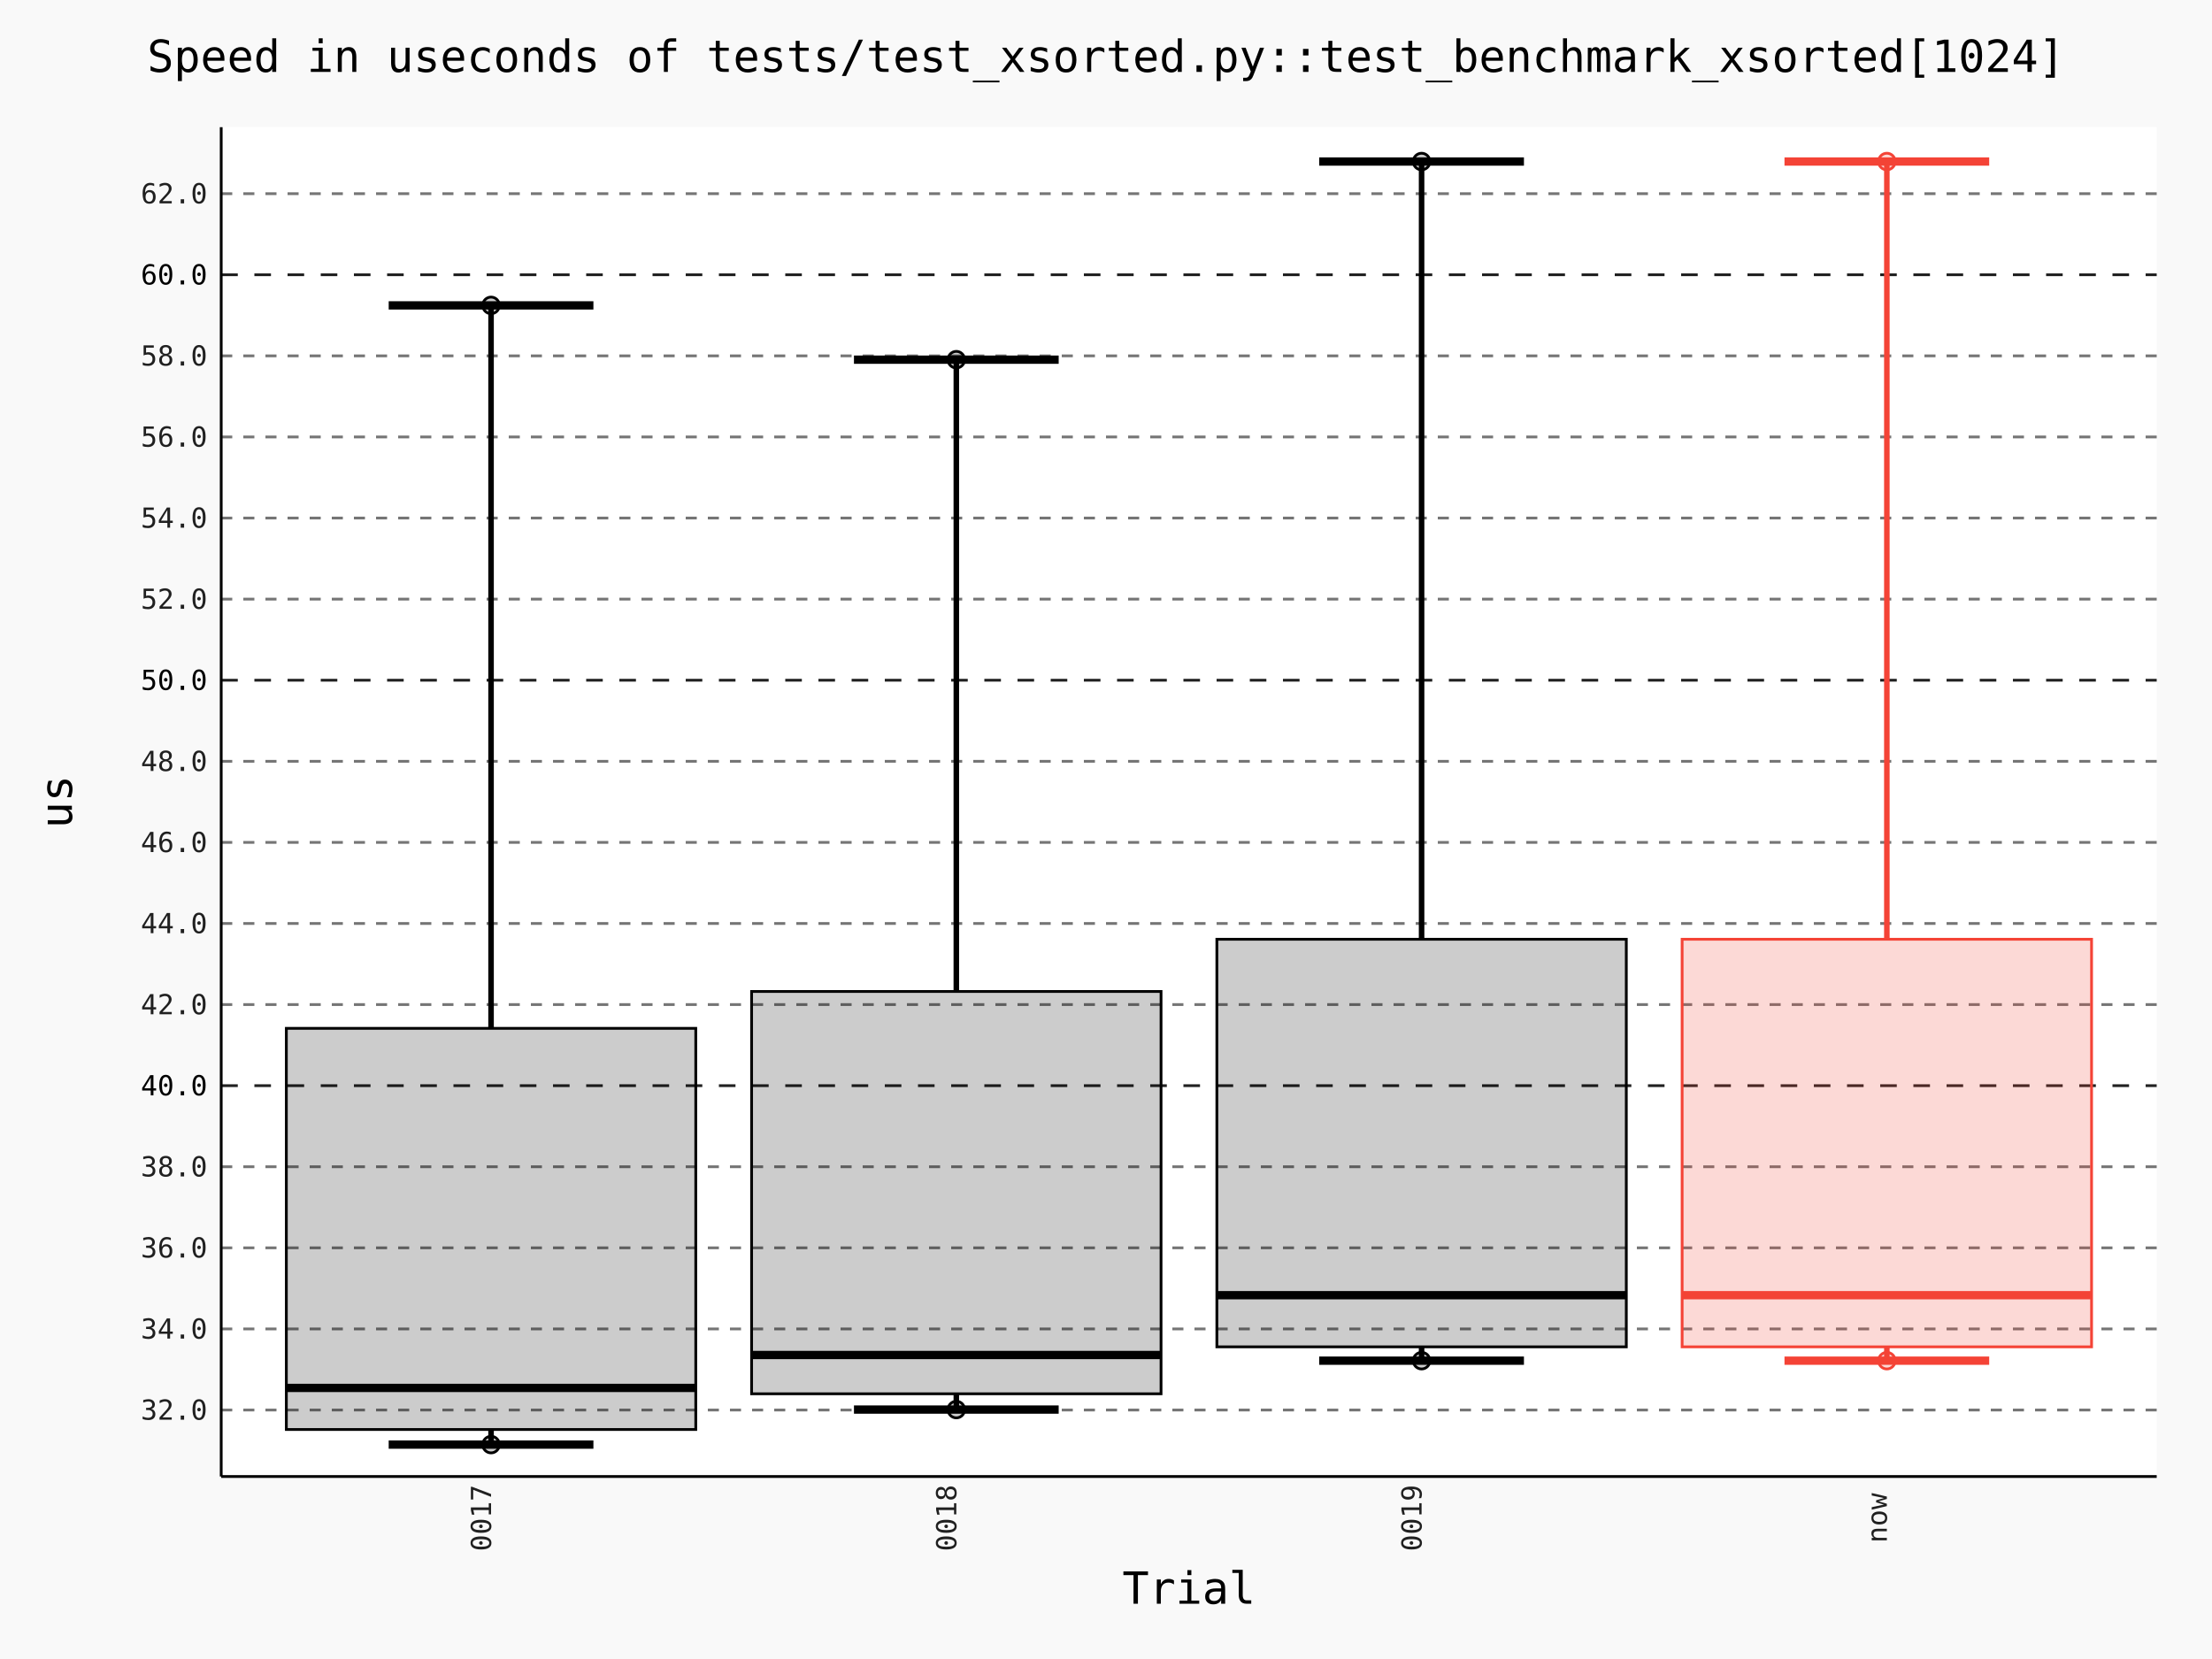
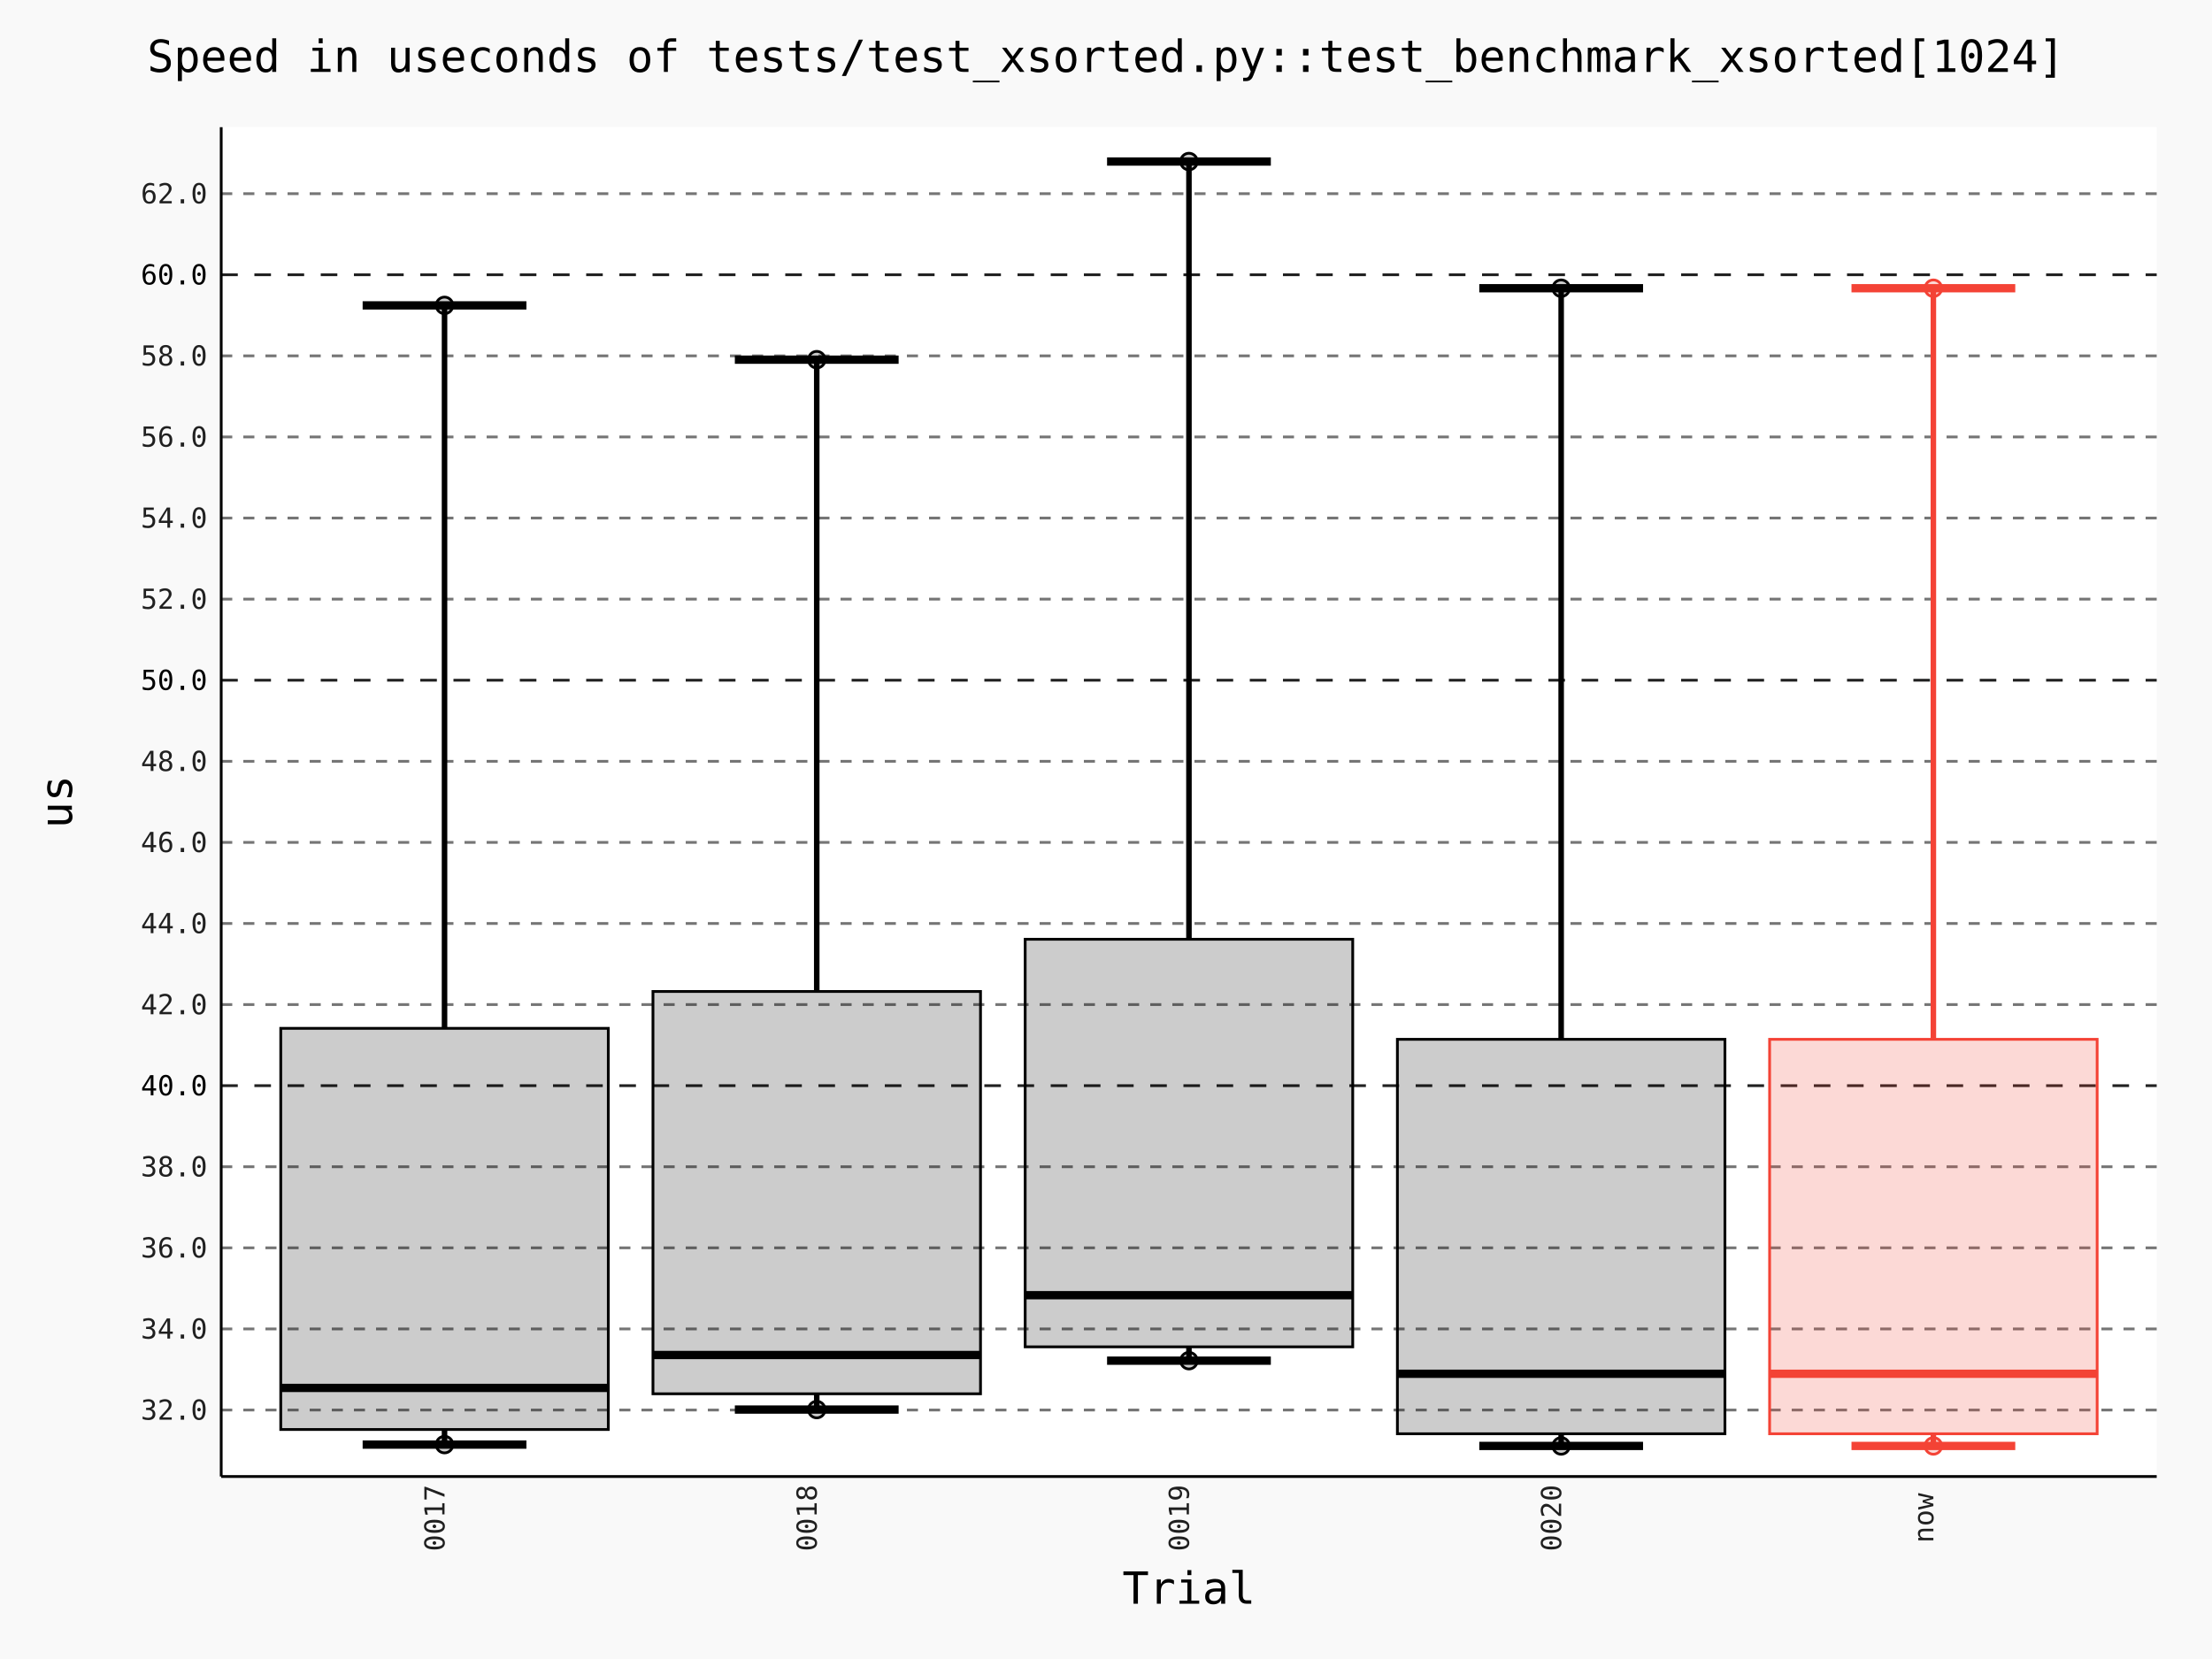
- <svg xmlns="http://www.w3.org/2000/svg" class="pygal-chart" id="chart-87fe8c8d-9054-4e6f-976f-c4b270425ce3" viewBox="0 0 800 600">
+ <svg xmlns="http://www.w3.org/2000/svg" class="pygal-chart" id="chart-a3f8bfe0-645d-40d6-a7f2-8dcccdf21d77" viewBox="0 0 800 600">
  <defs>
-     <style type="text/css">#chart-87fe8c8d-9054-4e6f-976f-c4b270425ce3{-webkit-user-select:none;-webkit-font-smoothing:antialiased;font-family:Consolas,"Deja Vu Sans Mono","Bitstream Vera Sans Mono","Courier New",monospace}#chart-87fe8c8d-9054-4e6f-976f-c4b270425ce3 .title{font-family:Consolas,"Deja Vu Sans Mono","Bitstream Vera Sans Mono","Courier New",monospace;font-size:16px}#chart-87fe8c8d-9054-4e6f-976f-c4b270425ce3 .legends .legend text{font-family:Consolas,"Deja Vu Sans Mono","Bitstream Vera Sans Mono","Courier New",monospace;font-size:14px}#chart-87fe8c8d-9054-4e6f-976f-c4b270425ce3 .axis text{font-family:Consolas,"Deja Vu Sans Mono","Bitstream Vera Sans Mono","Courier New",monospace;font-size:10px}#chart-87fe8c8d-9054-4e6f-976f-c4b270425ce3 .axis text.major{font-family:Consolas,"Deja Vu Sans Mono","Bitstream Vera Sans Mono","Courier New",monospace;font-size:10px}#chart-87fe8c8d-9054-4e6f-976f-c4b270425ce3 .series text{font-family:Consolas,"Deja Vu Sans Mono","Bitstream Vera Sans Mono","Courier New",monospace;font-size:8px}#chart-87fe8c8d-9054-4e6f-976f-c4b270425ce3 .tooltip{font-family:Consolas,"Deja Vu Sans Mono","Bitstream Vera Sans Mono","Courier New",monospace;font-size:14px}#chart-87fe8c8d-9054-4e6f-976f-c4b270425ce3 text.no_data{font-family:Consolas,"Deja Vu Sans Mono","Bitstream Vera Sans Mono","Courier New",monospace;font-size:64px}
- #chart-87fe8c8d-9054-4e6f-976f-c4b270425ce3{background-color:rgba(249,249,249,1)}#chart-87fe8c8d-9054-4e6f-976f-c4b270425ce3 path,#chart-87fe8c8d-9054-4e6f-976f-c4b270425ce3 line,#chart-87fe8c8d-9054-4e6f-976f-c4b270425ce3 rect,#chart-87fe8c8d-9054-4e6f-976f-c4b270425ce3 circle{-webkit-transition:150ms;-moz-transition:150ms;transition:150ms}#chart-87fe8c8d-9054-4e6f-976f-c4b270425ce3 .graph &gt; .background{fill:rgba(249,249,249,1)}#chart-87fe8c8d-9054-4e6f-976f-c4b270425ce3 .plot &gt; .background{fill:rgba(255,255,255,1)}#chart-87fe8c8d-9054-4e6f-976f-c4b270425ce3 .graph{fill:rgba(0,0,0,.87)}#chart-87fe8c8d-9054-4e6f-976f-c4b270425ce3 text.no_data{fill:rgba(0,0,0,1)}#chart-87fe8c8d-9054-4e6f-976f-c4b270425ce3 .title{fill:rgba(0,0,0,1)}#chart-87fe8c8d-9054-4e6f-976f-c4b270425ce3 .legends .legend text{fill:rgba(0,0,0,.87)}#chart-87fe8c8d-9054-4e6f-976f-c4b270425ce3 .legends .legend:hover text{fill:rgba(0,0,0,1)}#chart-87fe8c8d-9054-4e6f-976f-c4b270425ce3 .axis .line{stroke:rgba(0,0,0,1)}#chart-87fe8c8d-9054-4e6f-976f-c4b270425ce3 .axis .guide.line{stroke:rgba(0,0,0,.54)}#chart-87fe8c8d-9054-4e6f-976f-c4b270425ce3 .axis .major.line{stroke:rgba(0,0,0,.87)}#chart-87fe8c8d-9054-4e6f-976f-c4b270425ce3 .axis text.major{fill:rgba(0,0,0,1)}#chart-87fe8c8d-9054-4e6f-976f-c4b270425ce3 .axis.y .guides:hover .guide.line,#chart-87fe8c8d-9054-4e6f-976f-c4b270425ce3 .line-graph .axis.x .guides:hover .guide.line,#chart-87fe8c8d-9054-4e6f-976f-c4b270425ce3 .stackedline-graph .axis.x .guides:hover .guide.line,#chart-87fe8c8d-9054-4e6f-976f-c4b270425ce3 .xy-graph .axis.x .guides:hover .guide.line{stroke:rgba(0,0,0,1)}#chart-87fe8c8d-9054-4e6f-976f-c4b270425ce3 .axis .guides:hover text{fill:rgba(0,0,0,1)}#chart-87fe8c8d-9054-4e6f-976f-c4b270425ce3 .reactive{fill-opacity:.7}#chart-87fe8c8d-9054-4e6f-976f-c4b270425ce3 .reactive.active,#chart-87fe8c8d-9054-4e6f-976f-c4b270425ce3 .active .reactive{fill-opacity:.8;stroke-width:4}#chart-87fe8c8d-9054-4e6f-976f-c4b270425ce3 .series text{fill:rgba(0,0,0,1)}#chart-87fe8c8d-9054-4e6f-976f-c4b270425ce3 .tooltip rect{fill:rgba(255,255,255,1);stroke:rgba(0,0,0,1);-webkit-transition:opacity 150ms;-moz-transition:opacity 150ms;transition:opacity 150ms}#chart-87fe8c8d-9054-4e6f-976f-c4b270425ce3 .tooltip .label{fill:rgba(0,0,0,.87)}#chart-87fe8c8d-9054-4e6f-976f-c4b270425ce3 .tooltip .label{fill:rgba(0,0,0,.87)}#chart-87fe8c8d-9054-4e6f-976f-c4b270425ce3 .tooltip .legend{font-size:.8em;fill:rgba(0,0,0,.54)}#chart-87fe8c8d-9054-4e6f-976f-c4b270425ce3 .tooltip .x_label{font-size:.6em;fill:rgba(0,0,0,1)}#chart-87fe8c8d-9054-4e6f-976f-c4b270425ce3 .tooltip .value{font-size:1.5em}#chart-87fe8c8d-9054-4e6f-976f-c4b270425ce3 .map-element{fill:rgba(0,0,0,.87);stroke:rgba(0,0,0,.54) !important;opacity:.9;stroke-width:3;-webkit-transition:opacity 150ms;-moz-transition:opacity 150ms;transition:opacity 150ms}#chart-87fe8c8d-9054-4e6f-976f-c4b270425ce3 .map-element:hover{opacity:1;stroke-width:10}#chart-87fe8c8d-9054-4e6f-976f-c4b270425ce3 .color-0,#chart-87fe8c8d-9054-4e6f-976f-c4b270425ce3 .color-0 a:visited{stroke:#000000;fill:#000000}#chart-87fe8c8d-9054-4e6f-976f-c4b270425ce3 .color-1,#chart-87fe8c8d-9054-4e6f-976f-c4b270425ce3 .color-1 a:visited{stroke:#000000;fill:#000000}#chart-87fe8c8d-9054-4e6f-976f-c4b270425ce3 .color-2,#chart-87fe8c8d-9054-4e6f-976f-c4b270425ce3 .color-2 a:visited{stroke:#000000;fill:#000000}#chart-87fe8c8d-9054-4e6f-976f-c4b270425ce3 .color-3,#chart-87fe8c8d-9054-4e6f-976f-c4b270425ce3 .color-3 a:visited{stroke:#F44336;fill:#F44336}#chart-87fe8c8d-9054-4e6f-976f-c4b270425ce3 .text-overlay .color-0 text{fill:white}#chart-87fe8c8d-9054-4e6f-976f-c4b270425ce3 .text-overlay .color-1 text{fill:white}#chart-87fe8c8d-9054-4e6f-976f-c4b270425ce3 .text-overlay .color-2 text{fill:white}#chart-87fe8c8d-9054-4e6f-976f-c4b270425ce3 .text-overlay .color-3 text{fill:black}
- #chart-87fe8c8d-9054-4e6f-976f-c4b270425ce3 text.no_data{text-anchor:middle}#chart-87fe8c8d-9054-4e6f-976f-c4b270425ce3 .guide.line{fill-opacity:0}#chart-87fe8c8d-9054-4e6f-976f-c4b270425ce3 .centered{text-anchor:middle}#chart-87fe8c8d-9054-4e6f-976f-c4b270425ce3 .title{text-anchor:middle}#chart-87fe8c8d-9054-4e6f-976f-c4b270425ce3 .legends .legend text{fill-opacity:1}#chart-87fe8c8d-9054-4e6f-976f-c4b270425ce3 .axis.x text{text-anchor:middle}#chart-87fe8c8d-9054-4e6f-976f-c4b270425ce3 .axis.x:not(.web) text[transform]{text-anchor:start}#chart-87fe8c8d-9054-4e6f-976f-c4b270425ce3 .axis.y text{text-anchor:end}#chart-87fe8c8d-9054-4e6f-976f-c4b270425ce3 .axis.y2 text{text-anchor:start}#chart-87fe8c8d-9054-4e6f-976f-c4b270425ce3 .axis .guide.line{stroke-dasharray:4,4}#chart-87fe8c8d-9054-4e6f-976f-c4b270425ce3 .axis .major.guide.line{stroke-dasharray:6,6}#chart-87fe8c8d-9054-4e6f-976f-c4b270425ce3 .horizontal .axis.y .guide.line,#chart-87fe8c8d-9054-4e6f-976f-c4b270425ce3 .horizontal .axis.y2 .guide.line,#chart-87fe8c8d-9054-4e6f-976f-c4b270425ce3 .vertical .axis.x .guide.line{opacity:0}#chart-87fe8c8d-9054-4e6f-976f-c4b270425ce3 .horizontal .axis.always_show .guide.line,#chart-87fe8c8d-9054-4e6f-976f-c4b270425ce3 .vertical .axis.always_show .guide.line{opacity:1 !important}#chart-87fe8c8d-9054-4e6f-976f-c4b270425ce3 .axis.y .guides:hover .guide.line,#chart-87fe8c8d-9054-4e6f-976f-c4b270425ce3 .axis.y2 .guides:hover .guide.line,#chart-87fe8c8d-9054-4e6f-976f-c4b270425ce3 .axis.x .guides:hover .guide.line{opacity:1}#chart-87fe8c8d-9054-4e6f-976f-c4b270425ce3 .axis .guides:hover text{opacity:1}#chart-87fe8c8d-9054-4e6f-976f-c4b270425ce3 .nofill{fill:none}#chart-87fe8c8d-9054-4e6f-976f-c4b270425ce3 .subtle-fill{fill-opacity:.2}#chart-87fe8c8d-9054-4e6f-976f-c4b270425ce3 .dot{stroke-width:1px;fill-opacity:1}#chart-87fe8c8d-9054-4e6f-976f-c4b270425ce3 .dot.active{stroke-width:5px}#chart-87fe8c8d-9054-4e6f-976f-c4b270425ce3 .dot.negative{fill:transparent}#chart-87fe8c8d-9054-4e6f-976f-c4b270425ce3 text,#chart-87fe8c8d-9054-4e6f-976f-c4b270425ce3 tspan{stroke:none !important}#chart-87fe8c8d-9054-4e6f-976f-c4b270425ce3 .series text.active{opacity:1}#chart-87fe8c8d-9054-4e6f-976f-c4b270425ce3 .tooltip rect{fill-opacity:.95;stroke-width:.5}#chart-87fe8c8d-9054-4e6f-976f-c4b270425ce3 .tooltip text{fill-opacity:1}
+     <style type="text/css">#chart-a3f8bfe0-645d-40d6-a7f2-8dcccdf21d77{-webkit-user-select:none;-webkit-font-smoothing:antialiased;font-family:Consolas,"Deja Vu Sans Mono","Bitstream Vera Sans Mono","Courier New",monospace}#chart-a3f8bfe0-645d-40d6-a7f2-8dcccdf21d77 .title{font-family:Consolas,"Deja Vu Sans Mono","Bitstream Vera Sans Mono","Courier New",monospace;font-size:16px}#chart-a3f8bfe0-645d-40d6-a7f2-8dcccdf21d77 .legends .legend text{font-family:Consolas,"Deja Vu Sans Mono","Bitstream Vera Sans Mono","Courier New",monospace;font-size:14px}#chart-a3f8bfe0-645d-40d6-a7f2-8dcccdf21d77 .axis text{font-family:Consolas,"Deja Vu Sans Mono","Bitstream Vera Sans Mono","Courier New",monospace;font-size:10px}#chart-a3f8bfe0-645d-40d6-a7f2-8dcccdf21d77 .axis text.major{font-family:Consolas,"Deja Vu Sans Mono","Bitstream Vera Sans Mono","Courier New",monospace;font-size:10px}#chart-a3f8bfe0-645d-40d6-a7f2-8dcccdf21d77 .series text{font-family:Consolas,"Deja Vu Sans Mono","Bitstream Vera Sans Mono","Courier New",monospace;font-size:8px}#chart-a3f8bfe0-645d-40d6-a7f2-8dcccdf21d77 .tooltip{font-family:Consolas,"Deja Vu Sans Mono","Bitstream Vera Sans Mono","Courier New",monospace;font-size:14px}#chart-a3f8bfe0-645d-40d6-a7f2-8dcccdf21d77 text.no_data{font-family:Consolas,"Deja Vu Sans Mono","Bitstream Vera Sans Mono","Courier New",monospace;font-size:64px}
+ #chart-a3f8bfe0-645d-40d6-a7f2-8dcccdf21d77{background-color:rgba(249,249,249,1)}#chart-a3f8bfe0-645d-40d6-a7f2-8dcccdf21d77 path,#chart-a3f8bfe0-645d-40d6-a7f2-8dcccdf21d77 line,#chart-a3f8bfe0-645d-40d6-a7f2-8dcccdf21d77 rect,#chart-a3f8bfe0-645d-40d6-a7f2-8dcccdf21d77 circle{-webkit-transition:150ms;-moz-transition:150ms;transition:150ms}#chart-a3f8bfe0-645d-40d6-a7f2-8dcccdf21d77 .graph &gt; .background{fill:rgba(249,249,249,1)}#chart-a3f8bfe0-645d-40d6-a7f2-8dcccdf21d77 .plot &gt; .background{fill:rgba(255,255,255,1)}#chart-a3f8bfe0-645d-40d6-a7f2-8dcccdf21d77 .graph{fill:rgba(0,0,0,.87)}#chart-a3f8bfe0-645d-40d6-a7f2-8dcccdf21d77 text.no_data{fill:rgba(0,0,0,1)}#chart-a3f8bfe0-645d-40d6-a7f2-8dcccdf21d77 .title{fill:rgba(0,0,0,1)}#chart-a3f8bfe0-645d-40d6-a7f2-8dcccdf21d77 .legends .legend text{fill:rgba(0,0,0,.87)}#chart-a3f8bfe0-645d-40d6-a7f2-8dcccdf21d77 .legends .legend:hover text{fill:rgba(0,0,0,1)}#chart-a3f8bfe0-645d-40d6-a7f2-8dcccdf21d77 .axis .line{stroke:rgba(0,0,0,1)}#chart-a3f8bfe0-645d-40d6-a7f2-8dcccdf21d77 .axis .guide.line{stroke:rgba(0,0,0,.54)}#chart-a3f8bfe0-645d-40d6-a7f2-8dcccdf21d77 .axis .major.line{stroke:rgba(0,0,0,.87)}#chart-a3f8bfe0-645d-40d6-a7f2-8dcccdf21d77 .axis text.major{fill:rgba(0,0,0,1)}#chart-a3f8bfe0-645d-40d6-a7f2-8dcccdf21d77 .axis.y .guides:hover .guide.line,#chart-a3f8bfe0-645d-40d6-a7f2-8dcccdf21d77 .line-graph .axis.x .guides:hover .guide.line,#chart-a3f8bfe0-645d-40d6-a7f2-8dcccdf21d77 .stackedline-graph .axis.x .guides:hover .guide.line,#chart-a3f8bfe0-645d-40d6-a7f2-8dcccdf21d77 .xy-graph .axis.x .guides:hover .guide.line{stroke:rgba(0,0,0,1)}#chart-a3f8bfe0-645d-40d6-a7f2-8dcccdf21d77 .axis .guides:hover text{fill:rgba(0,0,0,1)}#chart-a3f8bfe0-645d-40d6-a7f2-8dcccdf21d77 .reactive{fill-opacity:.7}#chart-a3f8bfe0-645d-40d6-a7f2-8dcccdf21d77 .reactive.active,#chart-a3f8bfe0-645d-40d6-a7f2-8dcccdf21d77 .active .reactive{fill-opacity:.8;stroke-width:4}#chart-a3f8bfe0-645d-40d6-a7f2-8dcccdf21d77 .series text{fill:rgba(0,0,0,1)}#chart-a3f8bfe0-645d-40d6-a7f2-8dcccdf21d77 .tooltip rect{fill:rgba(255,255,255,1);stroke:rgba(0,0,0,1);-webkit-transition:opacity 150ms;-moz-transition:opacity 150ms;transition:opacity 150ms}#chart-a3f8bfe0-645d-40d6-a7f2-8dcccdf21d77 .tooltip .label{fill:rgba(0,0,0,.87)}#chart-a3f8bfe0-645d-40d6-a7f2-8dcccdf21d77 .tooltip .label{fill:rgba(0,0,0,.87)}#chart-a3f8bfe0-645d-40d6-a7f2-8dcccdf21d77 .tooltip .legend{font-size:.8em;fill:rgba(0,0,0,.54)}#chart-a3f8bfe0-645d-40d6-a7f2-8dcccdf21d77 .tooltip .x_label{font-size:.6em;fill:rgba(0,0,0,1)}#chart-a3f8bfe0-645d-40d6-a7f2-8dcccdf21d77 .tooltip .value{font-size:1.5em}#chart-a3f8bfe0-645d-40d6-a7f2-8dcccdf21d77 .map-element{fill:rgba(0,0,0,.87);stroke:rgba(0,0,0,.54) !important;opacity:.9;stroke-width:3;-webkit-transition:opacity 150ms;-moz-transition:opacity 150ms;transition:opacity 150ms}#chart-a3f8bfe0-645d-40d6-a7f2-8dcccdf21d77 .map-element:hover{opacity:1;stroke-width:10}#chart-a3f8bfe0-645d-40d6-a7f2-8dcccdf21d77 .color-0,#chart-a3f8bfe0-645d-40d6-a7f2-8dcccdf21d77 .color-0 a:visited{stroke:#000000;fill:#000000}#chart-a3f8bfe0-645d-40d6-a7f2-8dcccdf21d77 .color-1,#chart-a3f8bfe0-645d-40d6-a7f2-8dcccdf21d77 .color-1 a:visited{stroke:#000000;fill:#000000}#chart-a3f8bfe0-645d-40d6-a7f2-8dcccdf21d77 .color-2,#chart-a3f8bfe0-645d-40d6-a7f2-8dcccdf21d77 .color-2 a:visited{stroke:#000000;fill:#000000}#chart-a3f8bfe0-645d-40d6-a7f2-8dcccdf21d77 .color-3,#chart-a3f8bfe0-645d-40d6-a7f2-8dcccdf21d77 .color-3 a:visited{stroke:#000000;fill:#000000}#chart-a3f8bfe0-645d-40d6-a7f2-8dcccdf21d77 .color-4,#chart-a3f8bfe0-645d-40d6-a7f2-8dcccdf21d77 .color-4 a:visited{stroke:#F44336;fill:#F44336}#chart-a3f8bfe0-645d-40d6-a7f2-8dcccdf21d77 .text-overlay .color-0 text{fill:white}#chart-a3f8bfe0-645d-40d6-a7f2-8dcccdf21d77 .text-overlay .color-1 text{fill:white}#chart-a3f8bfe0-645d-40d6-a7f2-8dcccdf21d77 .text-overlay .color-2 text{fill:white}#chart-a3f8bfe0-645d-40d6-a7f2-8dcccdf21d77 .text-overlay .color-3 text{fill:white}#chart-a3f8bfe0-645d-40d6-a7f2-8dcccdf21d77 .text-overlay .color-4 text{fill:black}
+ #chart-a3f8bfe0-645d-40d6-a7f2-8dcccdf21d77 text.no_data{text-anchor:middle}#chart-a3f8bfe0-645d-40d6-a7f2-8dcccdf21d77 .guide.line{fill-opacity:0}#chart-a3f8bfe0-645d-40d6-a7f2-8dcccdf21d77 .centered{text-anchor:middle}#chart-a3f8bfe0-645d-40d6-a7f2-8dcccdf21d77 .title{text-anchor:middle}#chart-a3f8bfe0-645d-40d6-a7f2-8dcccdf21d77 .legends .legend text{fill-opacity:1}#chart-a3f8bfe0-645d-40d6-a7f2-8dcccdf21d77 .axis.x text{text-anchor:middle}#chart-a3f8bfe0-645d-40d6-a7f2-8dcccdf21d77 .axis.x:not(.web) text[transform]{text-anchor:start}#chart-a3f8bfe0-645d-40d6-a7f2-8dcccdf21d77 .axis.y text{text-anchor:end}#chart-a3f8bfe0-645d-40d6-a7f2-8dcccdf21d77 .axis.y2 text{text-anchor:start}#chart-a3f8bfe0-645d-40d6-a7f2-8dcccdf21d77 .axis .guide.line{stroke-dasharray:4,4}#chart-a3f8bfe0-645d-40d6-a7f2-8dcccdf21d77 .axis .major.guide.line{stroke-dasharray:6,6}#chart-a3f8bfe0-645d-40d6-a7f2-8dcccdf21d77 .horizontal .axis.y .guide.line,#chart-a3f8bfe0-645d-40d6-a7f2-8dcccdf21d77 .horizontal .axis.y2 .guide.line,#chart-a3f8bfe0-645d-40d6-a7f2-8dcccdf21d77 .vertical .axis.x .guide.line{opacity:0}#chart-a3f8bfe0-645d-40d6-a7f2-8dcccdf21d77 .horizontal .axis.always_show .guide.line,#chart-a3f8bfe0-645d-40d6-a7f2-8dcccdf21d77 .vertical .axis.always_show .guide.line{opacity:1 !important}#chart-a3f8bfe0-645d-40d6-a7f2-8dcccdf21d77 .axis.y .guides:hover .guide.line,#chart-a3f8bfe0-645d-40d6-a7f2-8dcccdf21d77 .axis.y2 .guides:hover .guide.line,#chart-a3f8bfe0-645d-40d6-a7f2-8dcccdf21d77 .axis.x .guides:hover .guide.line{opacity:1}#chart-a3f8bfe0-645d-40d6-a7f2-8dcccdf21d77 .axis .guides:hover text{opacity:1}#chart-a3f8bfe0-645d-40d6-a7f2-8dcccdf21d77 .nofill{fill:none}#chart-a3f8bfe0-645d-40d6-a7f2-8dcccdf21d77 .subtle-fill{fill-opacity:.2}#chart-a3f8bfe0-645d-40d6-a7f2-8dcccdf21d77 .dot{stroke-width:1px;fill-opacity:1}#chart-a3f8bfe0-645d-40d6-a7f2-8dcccdf21d77 .dot.active{stroke-width:5px}#chart-a3f8bfe0-645d-40d6-a7f2-8dcccdf21d77 .dot.negative{fill:transparent}#chart-a3f8bfe0-645d-40d6-a7f2-8dcccdf21d77 text,#chart-a3f8bfe0-645d-40d6-a7f2-8dcccdf21d77 tspan{stroke:none !important}#chart-a3f8bfe0-645d-40d6-a7f2-8dcccdf21d77 .series text.active{opacity:1}#chart-a3f8bfe0-645d-40d6-a7f2-8dcccdf21d77 .tooltip rect{fill-opacity:.95;stroke-width:.5}#chart-a3f8bfe0-645d-40d6-a7f2-8dcccdf21d77 .tooltip text{fill-opacity:1}
.axis.x text{text-anchor:middle !important}.tooltip .value{font-size:1em !important}</style>
  </defs>
  <g class="graph plot-graph vertical">
    <rect class="background" height="600" width="800" x="0" y="0" />
    <g class="plot" transform="translate(80, 46)">
      <rect class="background" height="488" width="700.0" x="0" y="0" />
      <g class="axis y">
        <path class="line" d="M0 488 h700" />
        <g class="guides">
          <path class="guide line" d="M0 463.952 h700" />
          <text class="" x="-5" y="467.452">32.0</text>
        </g>
        <g class="guides">
          <path class="guide line" d="M0 434.625 h700" />
          <text class="" x="-5" y="438.125">34.0</text>
        </g>
        <g class="guides">
          <path class="guide line" d="M0 405.298 h700" />
          <text class="" x="-5" y="408.798">36.0</text>
        </g>
        <g class="guides">
          <path class="guide line" d="M0 375.971 h700" />
          <text class="" x="-5" y="379.471">38.0</text>
        </g>
        <g class="guides">
          <path class="major guide line" d="M0 346.644 h700" />
          <text class="major" x="-5" y="350.144">40.0</text>
        </g>
        <g class="guides">
          <path class="guide line" d="M0 317.317 h700" />
          <text class="" x="-5" y="320.817">42.0</text>
        </g>
        <g class="guides">
          <path class="guide line" d="M0 287.99 h700" />
          <text class="" x="-5" y="291.49">44.0</text>
        </g>
        <g class="guides">
          <path class="guide line" d="M0 258.663 h700" />
          <text class="" x="-5" y="262.163">46.0</text>
        </g>
        <g class="guides">
          <path class="guide line" d="M0 229.337 h700" />
          <text class="" x="-5" y="232.837">48.0</text>
        </g>
        <g class="guides">
          <path class="major guide line" d="M0 200.01 h700" />
          <text class="major" x="-5" y="203.51">50.0</text>
        </g>
        <g class="guides">
          <path class="guide line" d="M0 170.683 h700" />
          <text class="" x="-5" y="174.183">52.0</text>
        </g>
        <g class="guides">
          <path class="guide line" d="M0 141.356 h700" />
          <text class="" x="-5" y="144.856">54.0</text>
        </g>
        <g class="guides">
          <path class="guide line" d="M0 112.029 h700" />
          <text class="" x="-5" y="115.529">56.0</text>
        </g>
        <g class="guides">
          <path class="guide line" d="M0 82.702 h700" />
          <text class="" x="-5" y="86.202">58.0</text>
        </g>
        <g class="guides">
          <path class="major guide line" d="M0 53.375 h700" />
          <text class="major" x="-5" y="56.875">60.0</text>
        </g>
        <g class="guides">
          <path class="guide line" d="M0 24.048 h700" />
          <text class="" x="-5" y="27.548">62.0</text>
        </g>
      </g>
      <g class="axis x">
        <path class="line" d="M0 0 v488" />
        <g class="guides">
-           <path class="guide line" d="M97.596 0 v488" />
-           <text class="" transform="rotate(-90 97.59615 503)" x="97.596" y="503.0">0017</text>
+           <path class="guide line" d="M80.769 0 v488" />
+           <text class="" transform="rotate(-90 80.76923 503)" x="80.769" y="503.0">0017</text>
        </g>
        <g class="guides">
-           <path class="guide line" d="M265.865 0 v488" />
-           <text class="" transform="rotate(-90 265.8654 503)" x="265.865" y="503.0">0018</text>
+           <path class="guide line" d="M215.385 0 v488" />
+           <text class="" transform="rotate(-90 215.3846 503)" x="215.385" y="503.0">0018</text>
        </g>
        <g class="guides">
-           <path class="guide line" d="M434.135 0 v488" />
-           <text class="" transform="rotate(-90 434.1346 503)" x="434.135" y="503.0">0019</text>
+           <path class="guide line" d="M350 0 v488" />
+           <text class="" transform="rotate(-90 350 503)" x="350.0" y="503.0">0019</text>
        </g>
        <g class="guides">
-           <path class="guide line" d="M602.404 0 v488" />
-           <text class="" transform="rotate(-90 602.4038 503)" x="602.404" y="503.0">now</text>
+           <path class="guide line" d="M484.615 0 v488" />
+           <text class="" transform="rotate(-90 484.6154 503)" x="484.615" y="503.0">0020</text>
+         </g>
+         <g class="guides">
+           <path class="guide line" d="M619.231 0 v488" />
+           <text class="" transform="rotate(-90 619.2308 503)" x="619.231" y="503.0">now</text>
        </g>
      </g>
      <g class="series serie-0 color-0">
        <g class="boxes">
          <g class="box">
-             <path class="reactive tooltip-trigger" d="M60.577 476.46 L134.615 476.46" stroke-width="3" />
-             <path class="reactive tooltip-trigger" d="M23.558 455.96 L171.635 455.96" stroke-width="3" />
-             <path class="reactive tooltip-trigger" d="M60.577 64.446 L134.615 64.446" stroke-width="3" />
-             <path class="reactive tooltip-trigger" d="M97.596 476.46 L97.596 470.994" stroke-width="2" />
-             <path class="reactive tooltip-trigger" d="M97.596 64.446 L97.596 325.914" stroke-width="2" />
-             <rect class="subtle-fill reactive tooltip-trigger" height="145.08" width="148.077" x="23.558" y="325.914" />
-             <circle class="subtle-fill reactive tooltip-trigger" cx="97.596" cy="476.46" r="3" />
-             <circle class="subtle-fill reactive tooltip-trigger" cx="97.596" cy="64.446" r="3" />
+             <path class="reactive tooltip-trigger" d="M51.154 476.46 L110.385 476.46" stroke-width="3" />
+             <path class="reactive tooltip-trigger" d="M21.538 455.96 L140 455.96" stroke-width="3" />
+             <path class="reactive tooltip-trigger" d="M51.154 64.446 L110.385 64.446" stroke-width="3" />
+             <path class="reactive tooltip-trigger" d="M80.769 476.46 L80.769 470.994" stroke-width="2" />
+             <path class="reactive tooltip-trigger" d="M80.769 64.446 L80.769 325.914" stroke-width="2" />
+             <rect class="subtle-fill reactive tooltip-trigger" height="145.08" width="118.462" x="21.538" y="325.914" />
+             <circle class="subtle-fill reactive tooltip-trigger" cx="80.769" cy="476.46" r="3" />
+             <circle class="subtle-fill reactive tooltip-trigger" cx="80.769" cy="64.446" r="3" />
          </g>
        </g>
      </g>
      <g class="series serie-1 color-1">
        <g class="boxes">
          <g class="box">
-             <path class="reactive tooltip-trigger" d="M228.846 463.791 L302.885 463.791" stroke-width="3" />
-             <path class="reactive tooltip-trigger" d="M191.827 444.054 L339.904 444.054" stroke-width="3" />
-             <path class="reactive tooltip-trigger" d="M228.846 84.08 L302.885 84.08" stroke-width="3" />
-             <path class="reactive tooltip-trigger" d="M265.865 463.791 L265.865 458.083" stroke-width="2" />
-             <path class="reactive tooltip-trigger" d="M265.865 84.08 L265.865 312.577" stroke-width="2" />
-             <rect class="subtle-fill reactive tooltip-trigger" height="145.506" width="148.077" x="191.827" y="312.577" />
-             <circle class="subtle-fill reactive tooltip-trigger" cx="265.865" cy="463.791" r="3" />
-             <circle class="subtle-fill reactive tooltip-trigger" cx="265.865" cy="84.08" r="3" />
+             <path class="reactive tooltip-trigger" d="M185.769 463.791 L245 463.791" stroke-width="3" />
+             <path class="reactive tooltip-trigger" d="M156.154 444.054 L274.615 444.054" stroke-width="3" />
+             <path class="reactive tooltip-trigger" d="M185.769 84.08 L245 84.08" stroke-width="3" />
+             <path class="reactive tooltip-trigger" d="M215.385 463.791 L215.385 458.083" stroke-width="2" />
+             <path class="reactive tooltip-trigger" d="M215.385 84.08 L215.385 312.577" stroke-width="2" />
+             <rect class="subtle-fill reactive tooltip-trigger" height="145.506" width="118.462" x="156.154" y="312.577" />
+             <circle class="subtle-fill reactive tooltip-trigger" cx="215.385" cy="463.791" r="3" />
+             <circle class="subtle-fill reactive tooltip-trigger" cx="215.385" cy="84.08" r="3" />
          </g>
        </g>
      </g>
      <g class="series serie-2 color-2">
        <g class="boxes">
          <g class="box">
-             <path class="reactive tooltip-trigger" d="M397.115 446.107 L471.154 446.107" stroke-width="3" />
-             <path class="reactive tooltip-trigger" d="M360.096 422.425 L508.173 422.425" stroke-width="3" />
-             <path class="reactive tooltip-trigger" d="M397.115 12.42 L471.154 12.42" stroke-width="3" />
-             <path class="reactive tooltip-trigger" d="M434.135 446.107 L434.135 441.103" stroke-width="2" />
-             <path class="reactive tooltip-trigger" d="M434.135 12.42 L434.135 293.694" stroke-width="2" />
-             <rect class="subtle-fill reactive tooltip-trigger" height="147.408" width="148.077" x="360.096" y="293.694" />
-             <circle class="subtle-fill reactive tooltip-trigger" cx="434.135" cy="446.107" r="3" />
-             <circle class="subtle-fill reactive tooltip-trigger" cx="434.135" cy="12.42" r="3" />
+             <path class="reactive tooltip-trigger" d="M320.385 446.107 L379.615 446.107" stroke-width="3" />
+             <path class="reactive tooltip-trigger" d="M290.769 422.425 L409.231 422.425" stroke-width="3" />
+             <path class="reactive tooltip-trigger" d="M320.385 12.42 L379.615 12.42" stroke-width="3" />
+             <path class="reactive tooltip-trigger" d="M350 446.107 L350 441.103" stroke-width="2" />
+             <path class="reactive tooltip-trigger" d="M350 12.42 L350 293.694" stroke-width="2" />
+             <rect class="subtle-fill reactive tooltip-trigger" height="147.408" width="118.462" x="290.769" y="293.694" />
+             <circle class="subtle-fill reactive tooltip-trigger" cx="350.0" cy="446.107" r="3" />
+             <circle class="subtle-fill reactive tooltip-trigger" cx="350.0" cy="12.42" r="3" />
          </g>
        </g>
      </g>
      <g class="series serie-3 color-3">
        <g class="boxes">
          <g class="box">
-             <path class="reactive tooltip-trigger" d="M565.385 446.107 L639.423 446.107" stroke-width="3" />
-             <path class="reactive tooltip-trigger" d="M528.365 422.425 L676.442 422.425" stroke-width="3" />
-             <path class="reactive tooltip-trigger" d="M565.385 12.42 L639.423 12.42" stroke-width="3" />
-             <path class="reactive tooltip-trigger" d="M602.404 446.107 L602.404 441.103" stroke-width="2" />
-             <path class="reactive tooltip-trigger" d="M602.404 12.42 L602.404 293.694" stroke-width="2" />
-             <rect class="subtle-fill reactive tooltip-trigger" height="147.408" width="148.077" x="528.365" y="293.694" />
-             <circle class="subtle-fill reactive tooltip-trigger" cx="602.404" cy="446.107" r="3" />
-             <circle class="subtle-fill reactive tooltip-trigger" cx="602.404" cy="12.42" r="3" />
+             <path class="reactive tooltip-trigger" d="M455 476.944 L514.231 476.944" stroke-width="3" />
+             <path class="reactive tooltip-trigger" d="M425.385 450.843 L543.846 450.843" stroke-width="3" />
+             <path class="reactive tooltip-trigger" d="M455 58.243 L514.231 58.243" stroke-width="3" />
+             <path class="reactive tooltip-trigger" d="M484.615 476.944 L484.615 472.545" stroke-width="2" />
+             <path class="reactive tooltip-trigger" d="M484.615 58.243 L484.615 329.884" stroke-width="2" />
+             <rect class="subtle-fill reactive tooltip-trigger" height="142.661" width="118.462" x="425.385" y="329.884" />
+             <circle class="subtle-fill reactive tooltip-trigger" cx="484.615" cy="476.944" r="3" />
+             <circle class="subtle-fill reactive tooltip-trigger" cx="484.615" cy="58.243" r="3" />
+           </g>
+         </g>
+       </g>
+       <g class="series serie-4 color-4">
+         <g class="boxes">
+           <g class="box">
+             <path class="reactive tooltip-trigger" d="M589.615 476.944 L648.846 476.944" stroke-width="3" />
+             <path class="reactive tooltip-trigger" d="M560 450.843 L678.462 450.843" stroke-width="3" />
+             <path class="reactive tooltip-trigger" d="M589.615 58.243 L648.846 58.243" stroke-width="3" />
+             <path class="reactive tooltip-trigger" d="M619.231 476.944 L619.231 472.545" stroke-width="2" />
+             <path class="reactive tooltip-trigger" d="M619.231 58.243 L619.231 329.884" stroke-width="2" />
+             <rect class="subtle-fill reactive tooltip-trigger" height="142.661" width="118.462" x="560.0" y="329.884" />
+             <circle class="subtle-fill reactive tooltip-trigger" cx="619.231" cy="476.944" r="3" />
+             <circle class="subtle-fill reactive tooltip-trigger" cx="619.231" cy="58.243" r="3" />
          </g>
        </g>
      </g>
    </g>
    <g class="titles">
      <text class="title plot_title" x="400.0" y="26">Speed in useconds of tests/test_xsorted.py::test_benchmark_xsorted[1024]</text>
      <text class="title" x="430.0" y="580">Trial</text>
      <text class="title" transform="rotate(-90 0 290)" x="0" y="316.0">us</text>
    </g>
    <g class="plot overlay" transform="translate(80, 46)">
      <g class="series serie-0 color-0" />
      <g class="series serie-1 color-1" />
      <g class="series serie-2 color-2" />
      <g class="series serie-3 color-3" />
+       <g class="series serie-4 color-4" />
    </g>
    <g class="plot text-overlay" transform="translate(80, 46)">
      <g class="series serie-0 color-0" />
      <g class="series serie-1 color-1" />
      <g class="series serie-2 color-2" />
      <g class="series serie-3 color-3" />
+       <g class="series serie-4 color-4" />
    </g>
    <g class="plot tooltip-overlay" transform="translate(80, 46)">
      <g class="tooltip" style="opacity: 0" transform="translate(0 0)">
        <rect class="tooltip-box" height="0" rx="0" ry="0" width="0" />
        <g class="text" />
      </g>
    </g>
  </g>
</svg>
